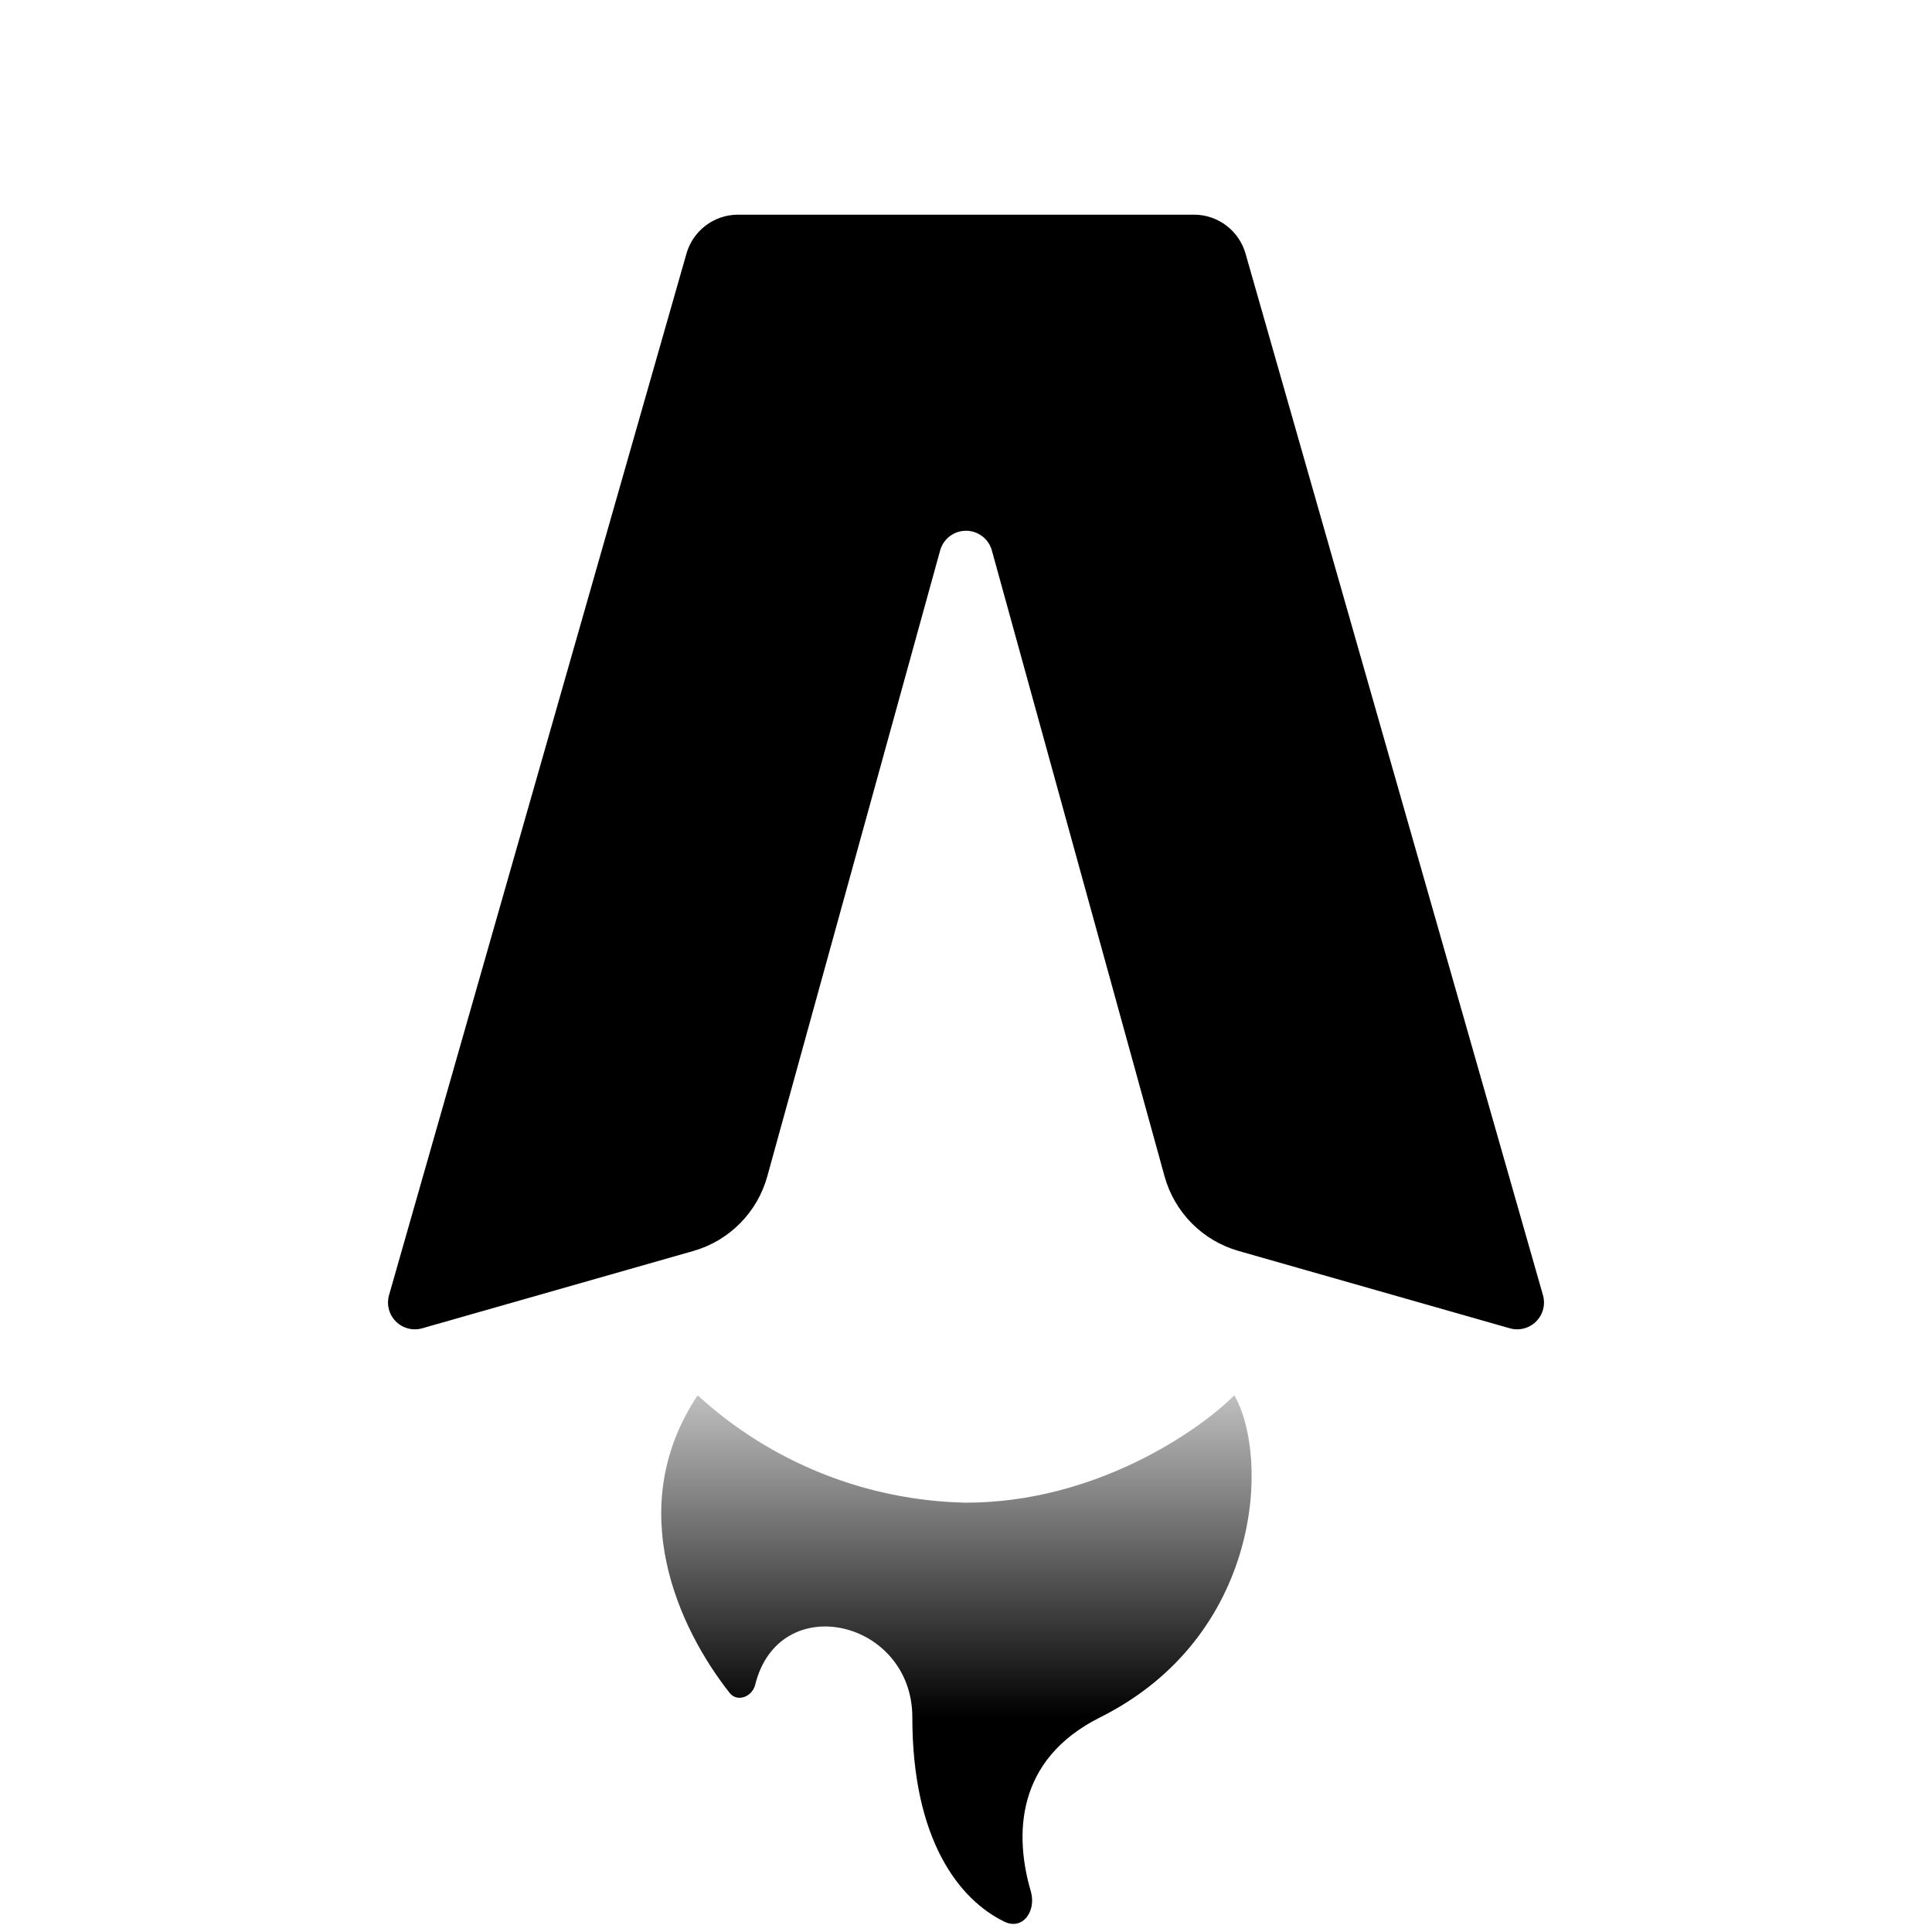
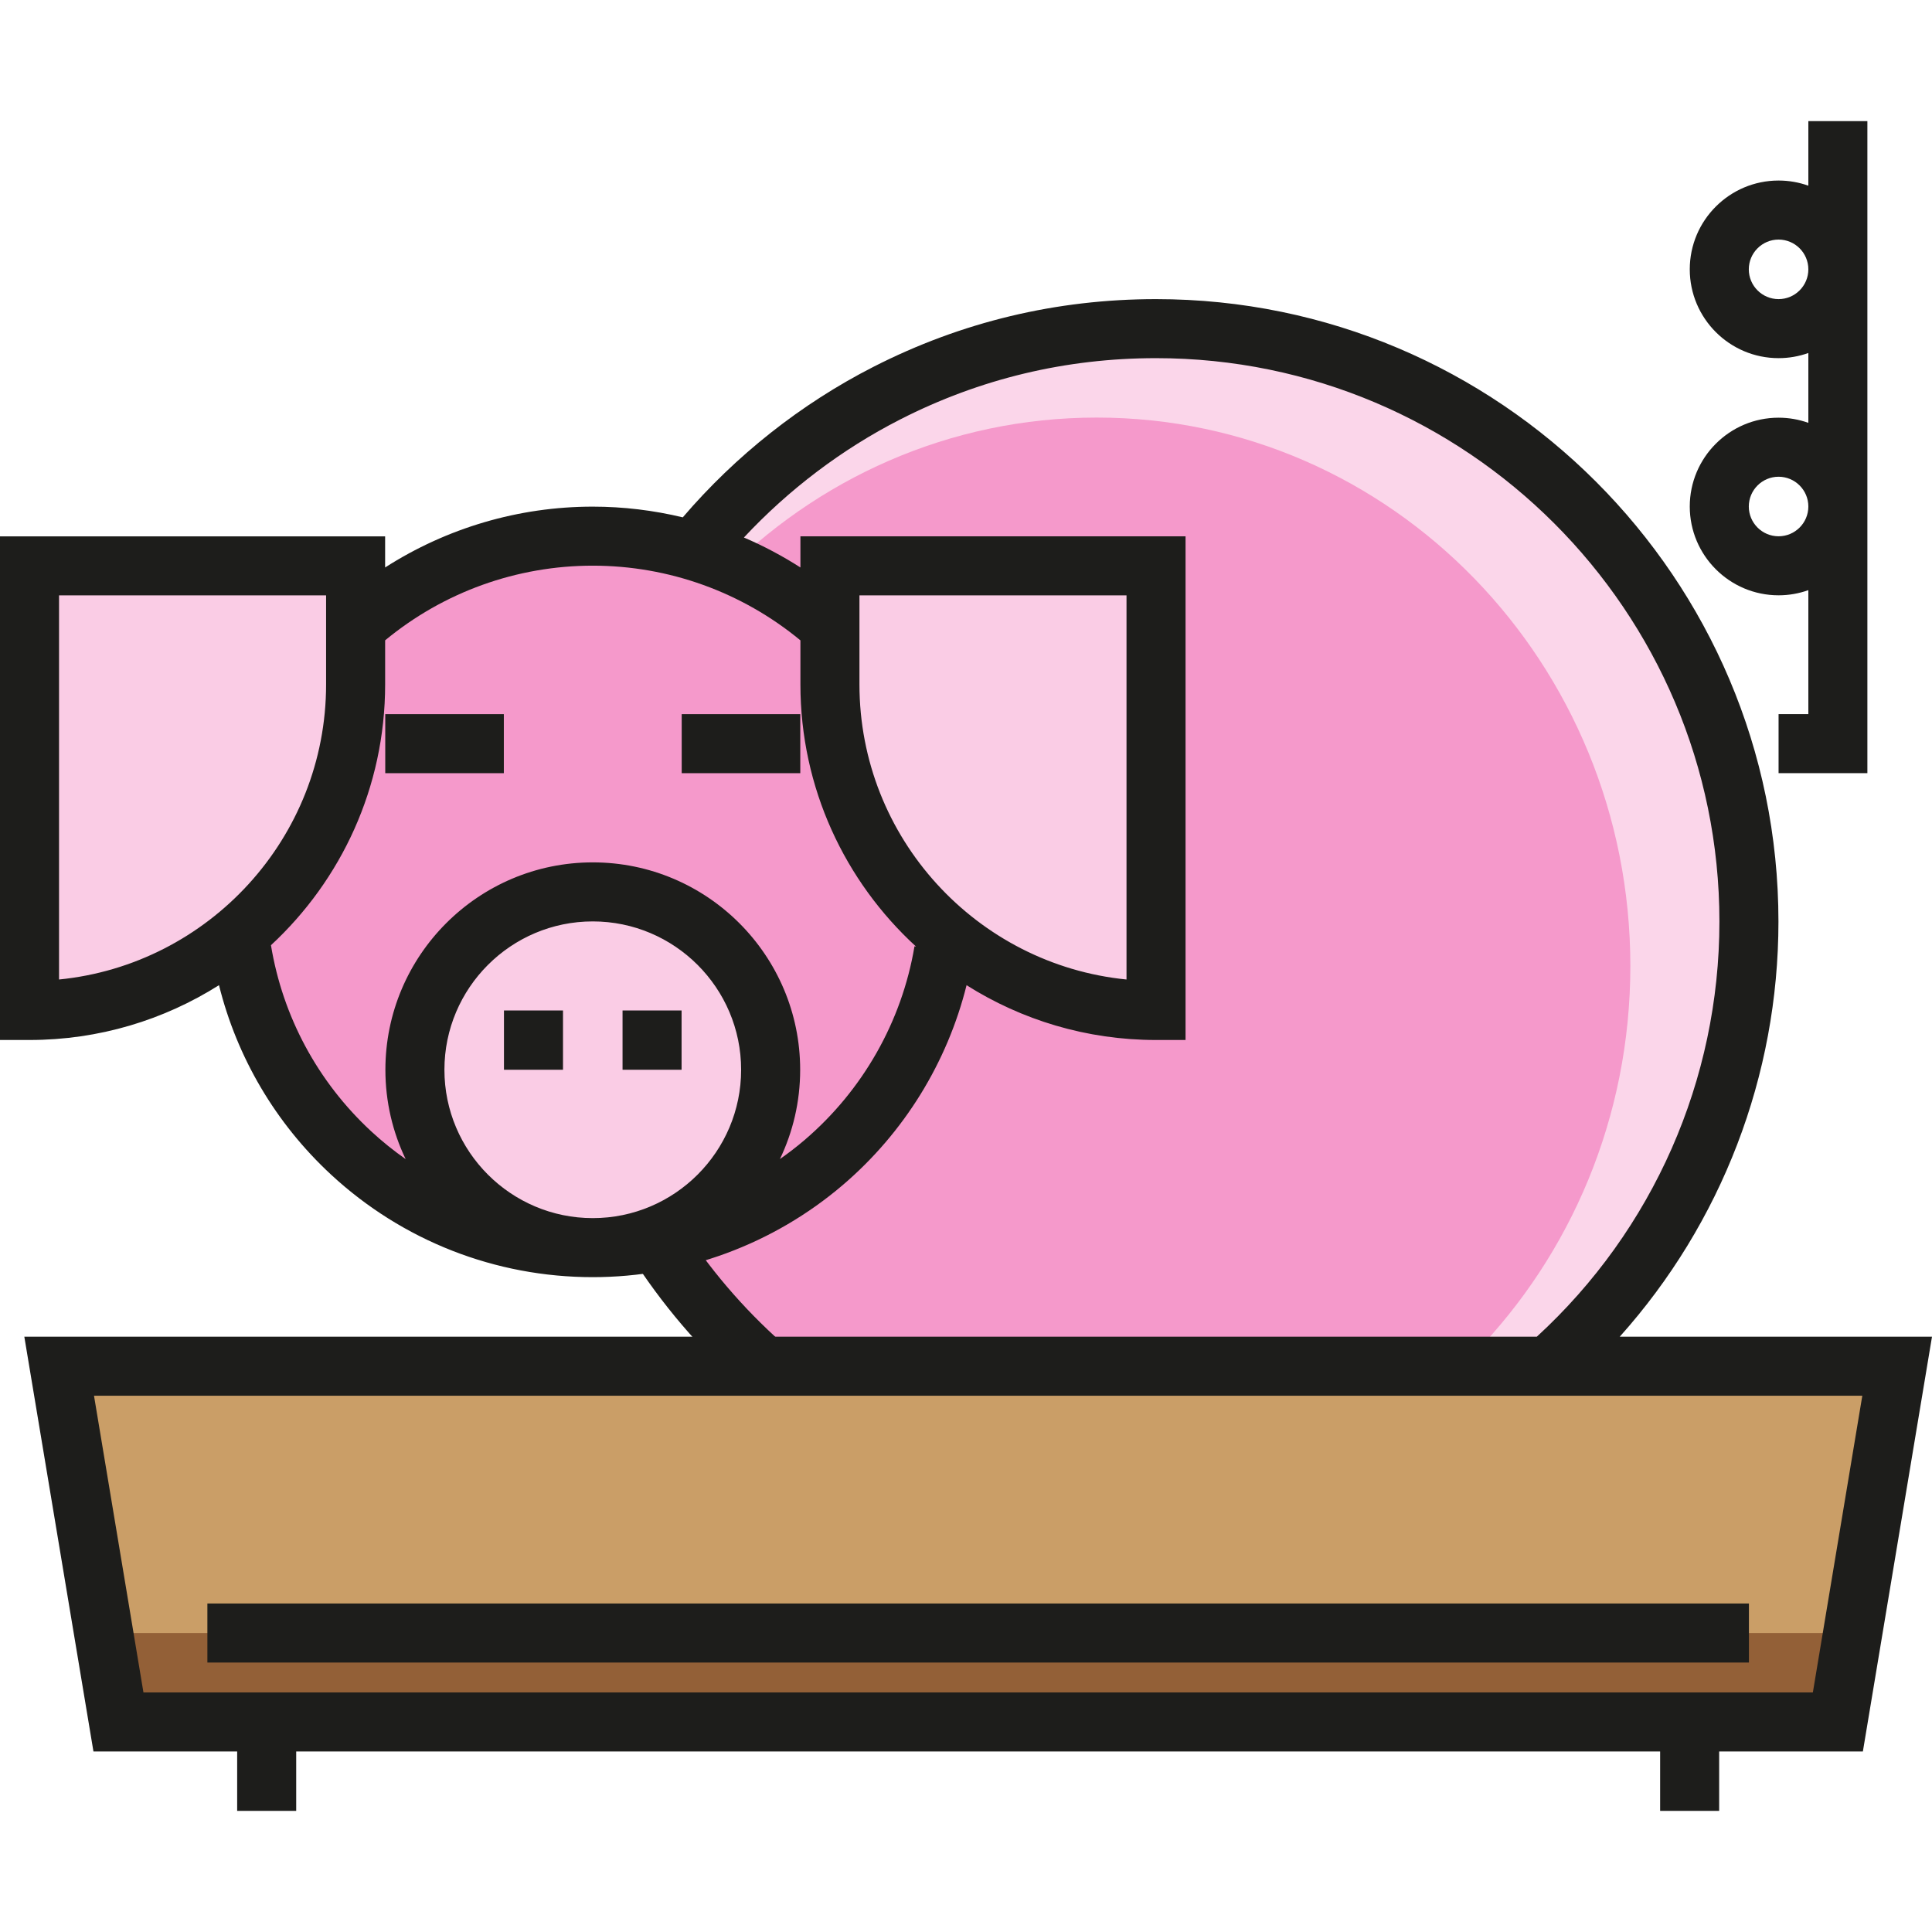
- <svg xmlns="http://www.w3.org/2000/svg" fill="none" viewBox="0 0 36 36">
-   <path fill="#000" d="M22.25 4h-8.5a1 1 0 0 0-.96.73l-5.54 19.4a.5.5 0 0 0 .62.62l5.05-1.44a2 2 0 0 0 1.38-1.4l3.22-11.66a.5.5 0 0 1 .96 0l3.22 11.67a2 2 0 0 0 1.38 1.39l5.05 1.44a.5.5 0 0 0 .62-.62l-5.54-19.4a1 1 0 0 0-.96-.73Z" />
-   <path fill="url(#gradient)" d="M18 28a7.63 7.63 0 0 1-5-2c-1.4 2.1-.35 4.35.6 5.55.14.17.41.07.47-.15.44-1.8 2.93-1.22 2.93.6 0 2.28.87 3.4 1.72 3.81.34.16.59-.2.49-.56-.31-1.05-.29-2.46 1.29-3.25 3-1.5 3.17-4.83 2.5-6-.67.67-2.6 2-5 2Z" />
-   <defs>
-     <linearGradient id="gradient" x1="16" x2="16" y1="32" y2="24" gradientUnits="userSpaceOnUse">
-       <stop stop-color="#000" />
-       <stop offset="1" stop-color="#000" stop-opacity="0" />
-     </linearGradient>
-   </defs>
-   <style>
-     @media (prefers-color-scheme:dark){:root{filter:invert(100%)}}
-   </style>
+ <svg xmlns="http://www.w3.org/2000/svg" version="1.1" id="Layer_1" x="0px" y="0px" viewBox="0 0 490.908 490.908" style="enable-background:new 0 0 490.908 490.908;" xml:space="preserve">
+   <g id="XMLID_1017_">
+     <g id="XMLID_1012_">
+       <circle style="fill:#FBD6EA;" cx="293.739" cy="234.156" r="150.652" />
+     </g>
+     <g id="XMLID_1163_">
+       <circle style="fill:#F599CB;" cx="150.619" cy="226.624" r="90.391" />
+     </g>
+     <g id="XMLID_1015_">
+       <path style="fill:#FACCE5;" d="M7.5,143.782v112.972c0,0,79.691-11.728,82.859-67.793v-45.179L7.5,143.782L7.5,143.782z" />
+     </g>
+     <g id="XMLID_1014_">
+       <ellipse style="fill:#F599CB;" cx="278.674" cy="245.455" rx="135.587" ry="139.353" />
+     </g>
+     <g id="XMLID_1011_">
+       <polygon style="fill:#CA9E67;" points="15.032,347.145 482.054,347.145 466.989,437.537 30.097,437.537   " />
+     </g>
+     <g id="XMLID_1016_">
+       <path style="fill:#FACCE5;" d="M293.739,143.782v112.972c0,0-79.691-11.728-82.859-67.793v-45.179L293.739,143.782    L293.739,143.782z" />
+     </g>
+     <g id="XMLID_1013_">
+       <polygon style="fill:#936037;" points="474.522,414.939 466.989,437.537 30.097,437.537 22.565,414.939   " />
+     </g>
+     <g id="XMLID_985_">
+       <circle style="fill:#FACCE5;" cx="150.619" cy="271.819" r="45.196" />
+     </g>
+     <g id="XMLID_1161_">
+       <circle style="fill:#FACCE5;" cx="150.619" cy="271.819" r="45.196" />
+     </g>
+     <g id="XMLID_305_">
+       <rect x="97.891" y="181.46" style="fill:#1D1D1B;" width="30.131" height="15" />
+     </g>
+     <g id="XMLID_343_">
+       <rect x="173.217" y="181.46" style="fill:#1D1D1B;" width="30.131" height="15" />
+     </g>
+     <g id="XMLID_347_">
+       <rect x="128.054" y="256.754" style="fill:#1D1D1B;" width="15" height="15.065" />
+     </g>
+     <g id="XMLID_348_">
+       <rect x="158.185" y="256.754" style="fill:#1D1D1B;" width="15" height="15.065" />
+     </g>
+     <g id="XMLID_316_">
+       <path style="fill:#1D1D1B;" d="M190.943,354.348c-11.277-9.653-21.135-20.823-29.3-33.197l12.52-8.261    c7.395,11.206,16.321,21.32,26.534,30.063L190.943,354.348z" />
+     </g>
+     <path style="fill:#1D1D1B;" d="M459.489,30.775v16.407c-2.366-0.845-4.912-1.309-7.565-1.309   c-12.442,0-22.565,10.122-22.565,22.565s10.123,22.565,22.565,22.565c2.653,0,5.199-0.464,7.565-1.309v17.748   c-2.366-0.845-4.912-1.309-7.565-1.309c-12.442,0-22.565,10.123-22.565,22.565s10.123,22.565,22.565,22.565   c2.653,0,5.199-0.464,7.565-1.309v31.505h-7.565v15h22.565V30.775H459.489z M451.924,76.004c-4.172,0-7.565-3.394-7.565-7.565   c0-4.171,3.394-7.565,7.565-7.565c4.172,0,7.565,3.393,7.565,7.565C459.489,72.61,456.096,76.004,451.924,76.004z M451.924,136.265   c-4.172,0-7.565-3.394-7.565-7.565s3.394-7.565,7.565-7.565c4.172,0,7.565,3.394,7.565,7.565   C459.489,132.871,456.096,136.265,451.924,136.265z" />
+     <path style="fill:#1D1D1B;" d="M490.908,339.646h-79.344c25.832-28.84,40.327-66.28,40.327-105.489   c0-87.206-70.947-158.152-158.152-158.152c-25.297,0-49.47,5.795-71.848,17.226c-18.376,9.386-34.94,22.499-48.402,38.223   c-7.435-1.785-15.104-2.72-22.871-2.72c-18.849,0-37.106,5.426-52.761,15.455v-7.906H0v127.972h7.5   c17.686,0,34.198-5.112,48.145-13.929c4.565,18.362,14.376,35.089,28.503,48.163c18.138,16.784,41.744,26.027,66.471,26.027   c23.292,0,45.861-8.321,63.549-23.429c15.556-13.288,26.529-31.102,31.431-50.757c13.946,8.815,30.457,13.926,48.14,13.926h7.5   V136.282H203.38v7.906c-4.581-2.934-9.378-5.486-14.357-7.61c11.386-12.193,24.889-22.429,39.693-29.99   c20.244-10.341,42.121-15.584,65.023-15.584c78.935,0,143.152,64.218,143.152,143.152c0,40.219-16.853,78.381-46.396,105.489H6.179   l17.566,105.391h36.517v15.098h15v-15.098h346.565v15.098h15v-15.098h36.517L490.908,339.646z M15,248.884v-97.602h67.858v22.614   C82.858,212.917,53.045,245.107,15,248.884z M150.619,309.515c-20.785,0-37.695-16.91-37.695-37.695   c0-20.786,16.91-37.696,37.695-37.696c20.786,0,37.696,16.91,37.696,37.696C188.316,292.604,171.405,309.515,150.619,309.515z    M218.38,151.282h67.859v97.602c-38.045-3.777-67.859-35.967-67.859-74.988V151.282z M203.38,162.711v11.185   c0,26.343,11.334,50.087,29.379,66.618l-0.394-0.066c-3.203,19.095-13.126,36.58-27.939,49.233   c-2.011,1.718-4.102,3.323-6.253,4.83c3.294-6.876,5.144-14.571,5.144-22.691c0-29.057-23.64-52.696-52.696-52.696   c-29.057,0-52.695,23.639-52.695,52.696c0,8.124,1.851,15.823,5.149,22.702c-3.047-2.138-5.969-4.483-8.736-7.044   c-13.621-12.605-22.514-29.211-25.489-47.306c17.83-16.516,29.011-40.113,29.011-66.277v-11.193   c14.827-12.251,33.431-18.97,52.761-18.97C169.932,143.732,188.554,150.462,203.38,162.711z M460.636,430.037H36.451   l-12.565-75.391h449.315L460.636,430.037z" />
+     <g id="XMLID_320_">
+       <rect x="52.695" y="407.439" style="fill:#1D1D1B;" width="391.696" height="15" />
+     </g>
+   </g>
+   <g>
+ </g>
+   <g>
+ </g>
+   <g>
+ </g>
+   <g>
+ </g>
+   <g>
+ </g>
+   <g>
+ </g>
+   <g>
+ </g>
+   <g>
+ </g>
+   <g>
+ </g>
+   <g>
+ </g>
+   <g>
+ </g>
+   <g>
+ </g>
+   <g>
+ </g>
+   <g>
+ </g>
+   <g>
+ </g>
</svg>
